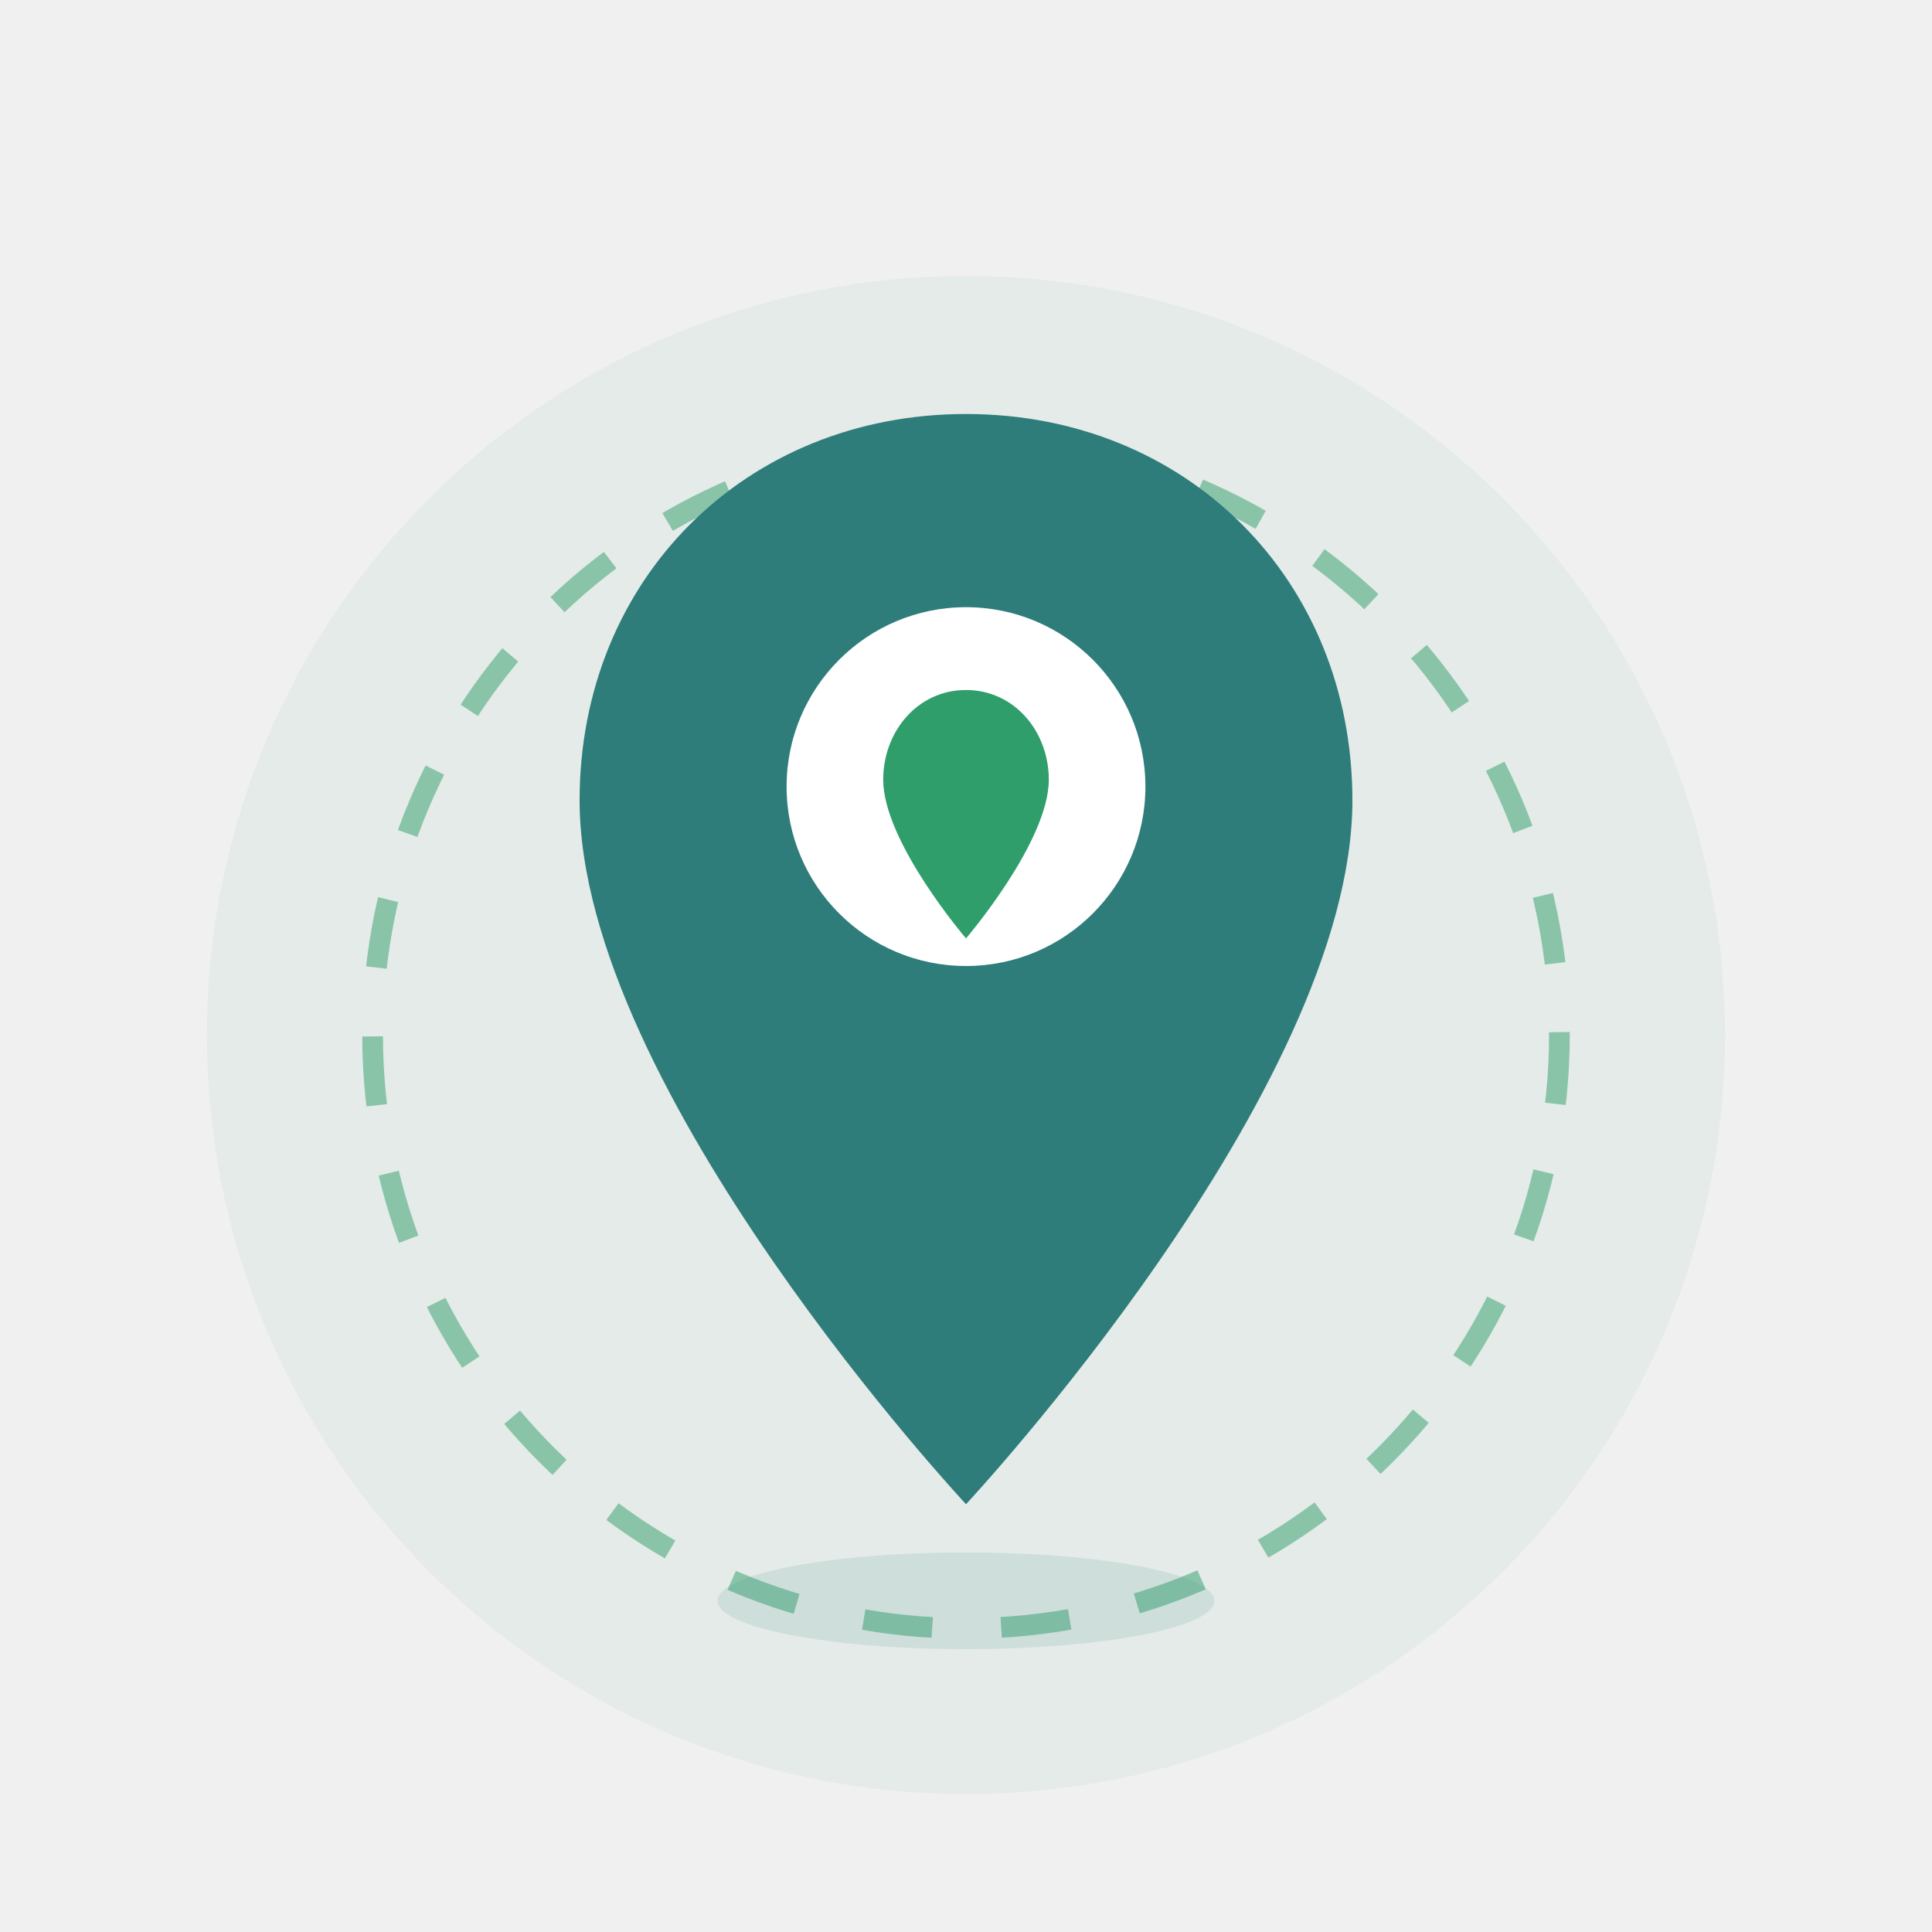
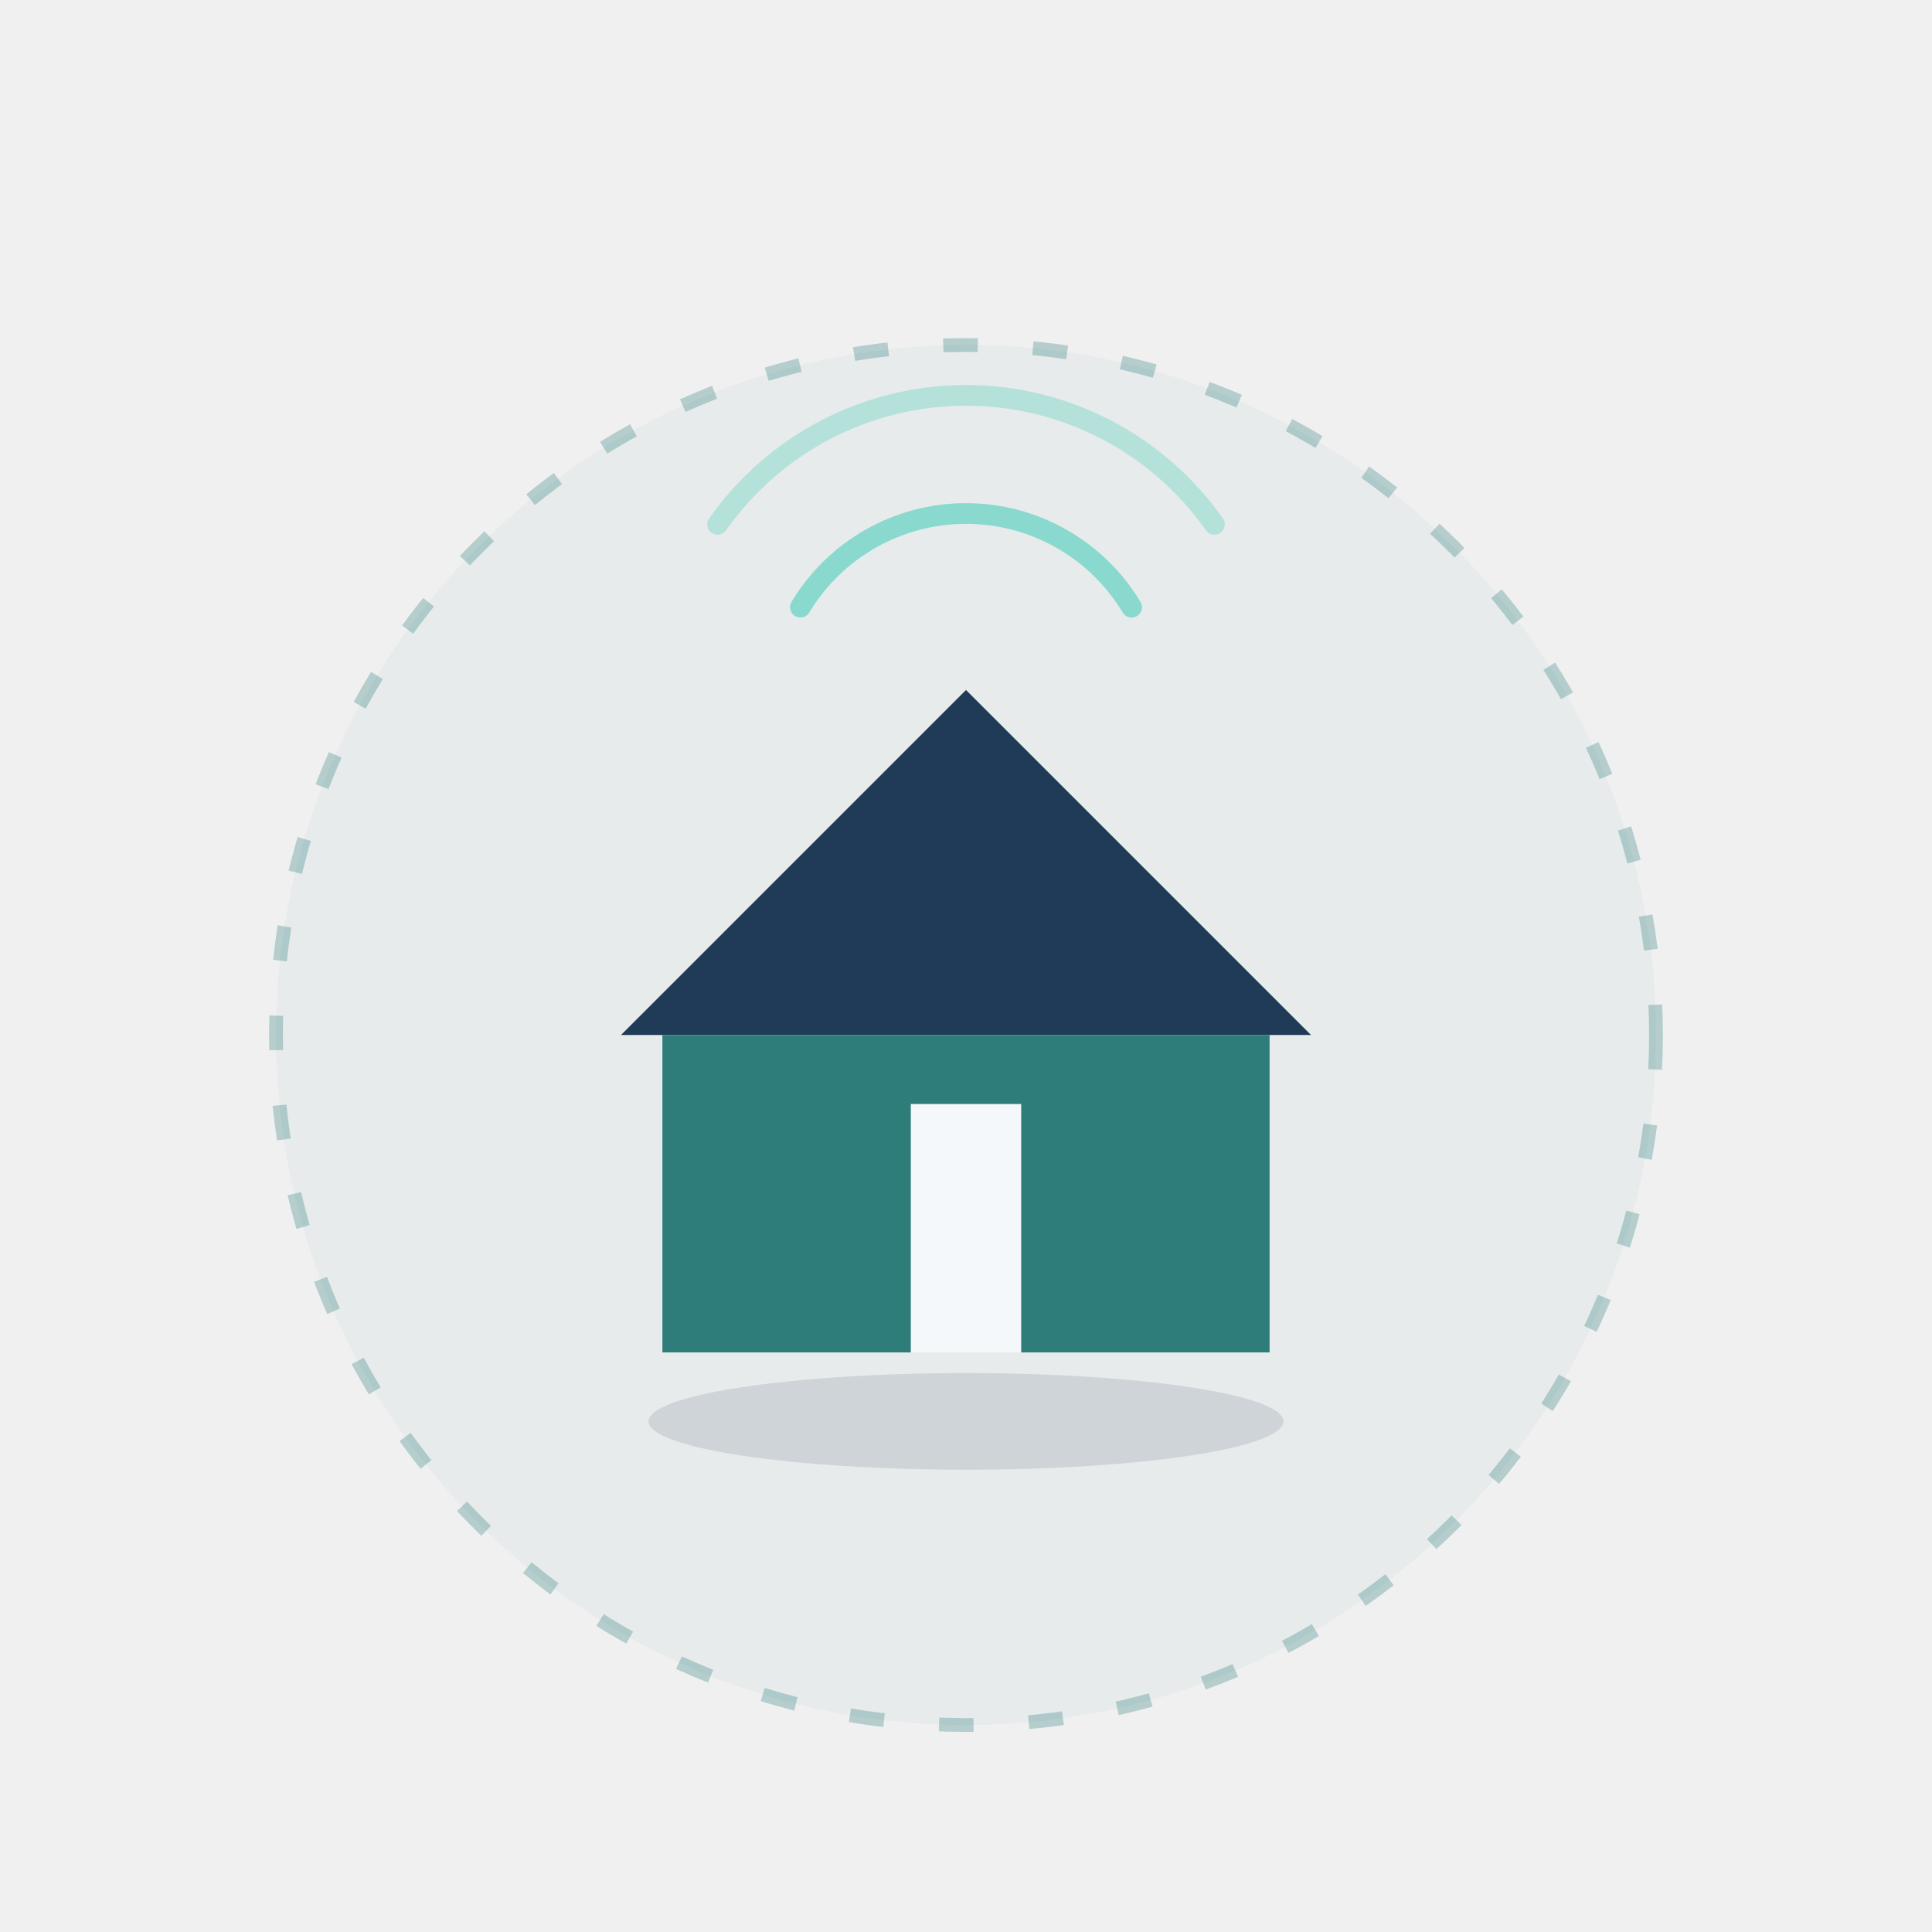
<svg xmlns="http://www.w3.org/2000/svg" viewBox="0 0 280 280">
-   <circle cx="140" cy="150" r="110" fill="#2F9E6B" fill-opacity="0.06" />
-   <circle cx="140" cy="150" r="86" fill="none" stroke="#2F9E6B" stroke-width="3" stroke-dasharray="10 10" stroke-opacity="0.5" />
-   <path d="M140 60 C108 60 84 84 84 116 C84 158 140 218 140 218 C140 218 196 158 196 116 C196 84 172 60 140 60 Z" fill="#2E7D7B" />
-   <circle cx="140" cy="114" r="26" fill="#FFFFFF" />
-   <path d="M140 100 C133 100 128 106 128 113 C128 122 140 136 140 136 C140 136 152 122 152 113 C152 106 147 100 140 100 Z" fill="#2F9E6B" />
-   <ellipse cx="140" cy="232" rx="36" ry="7" fill="#2E7D7B" fill-opacity="0.12" />
+   <circle cx="140" cy="150" r="100" fill="none" stroke="#2E7D7B" stroke-opacity="0.3" stroke-width="2" stroke-dasharray="5 8" />
+   <circle cx="140" cy="150" r="100" fill="#2E7D7B" fill-opacity="0.05" />
+   <path d="M116,88 A28,28 0 0 1 164,88" stroke="#79D6C9" stroke-width="3" fill="none" stroke-linecap="round" stroke-opacity="0.85" />
+   <path d="M104,76 A44,44 0 0 1 176,76" stroke="#79D6C9" stroke-width="3" fill="none" stroke-linecap="round" stroke-opacity="0.45" />
+   <ellipse cx="140" cy="206" rx="46" ry="7" fill="#132B43" fill-opacity="0.12" />
+   <path d="M90,150 L140,100 L190,150 Z" fill="#1F3B57" />
+   <path d="M96,150 L184,150 L184,196 L96,196 Z" fill="#2E7D7B" />
+   <path d="M132,160 L148,160 L148,196 L132,196 Z" fill="#F4F8FA" />
</svg>
